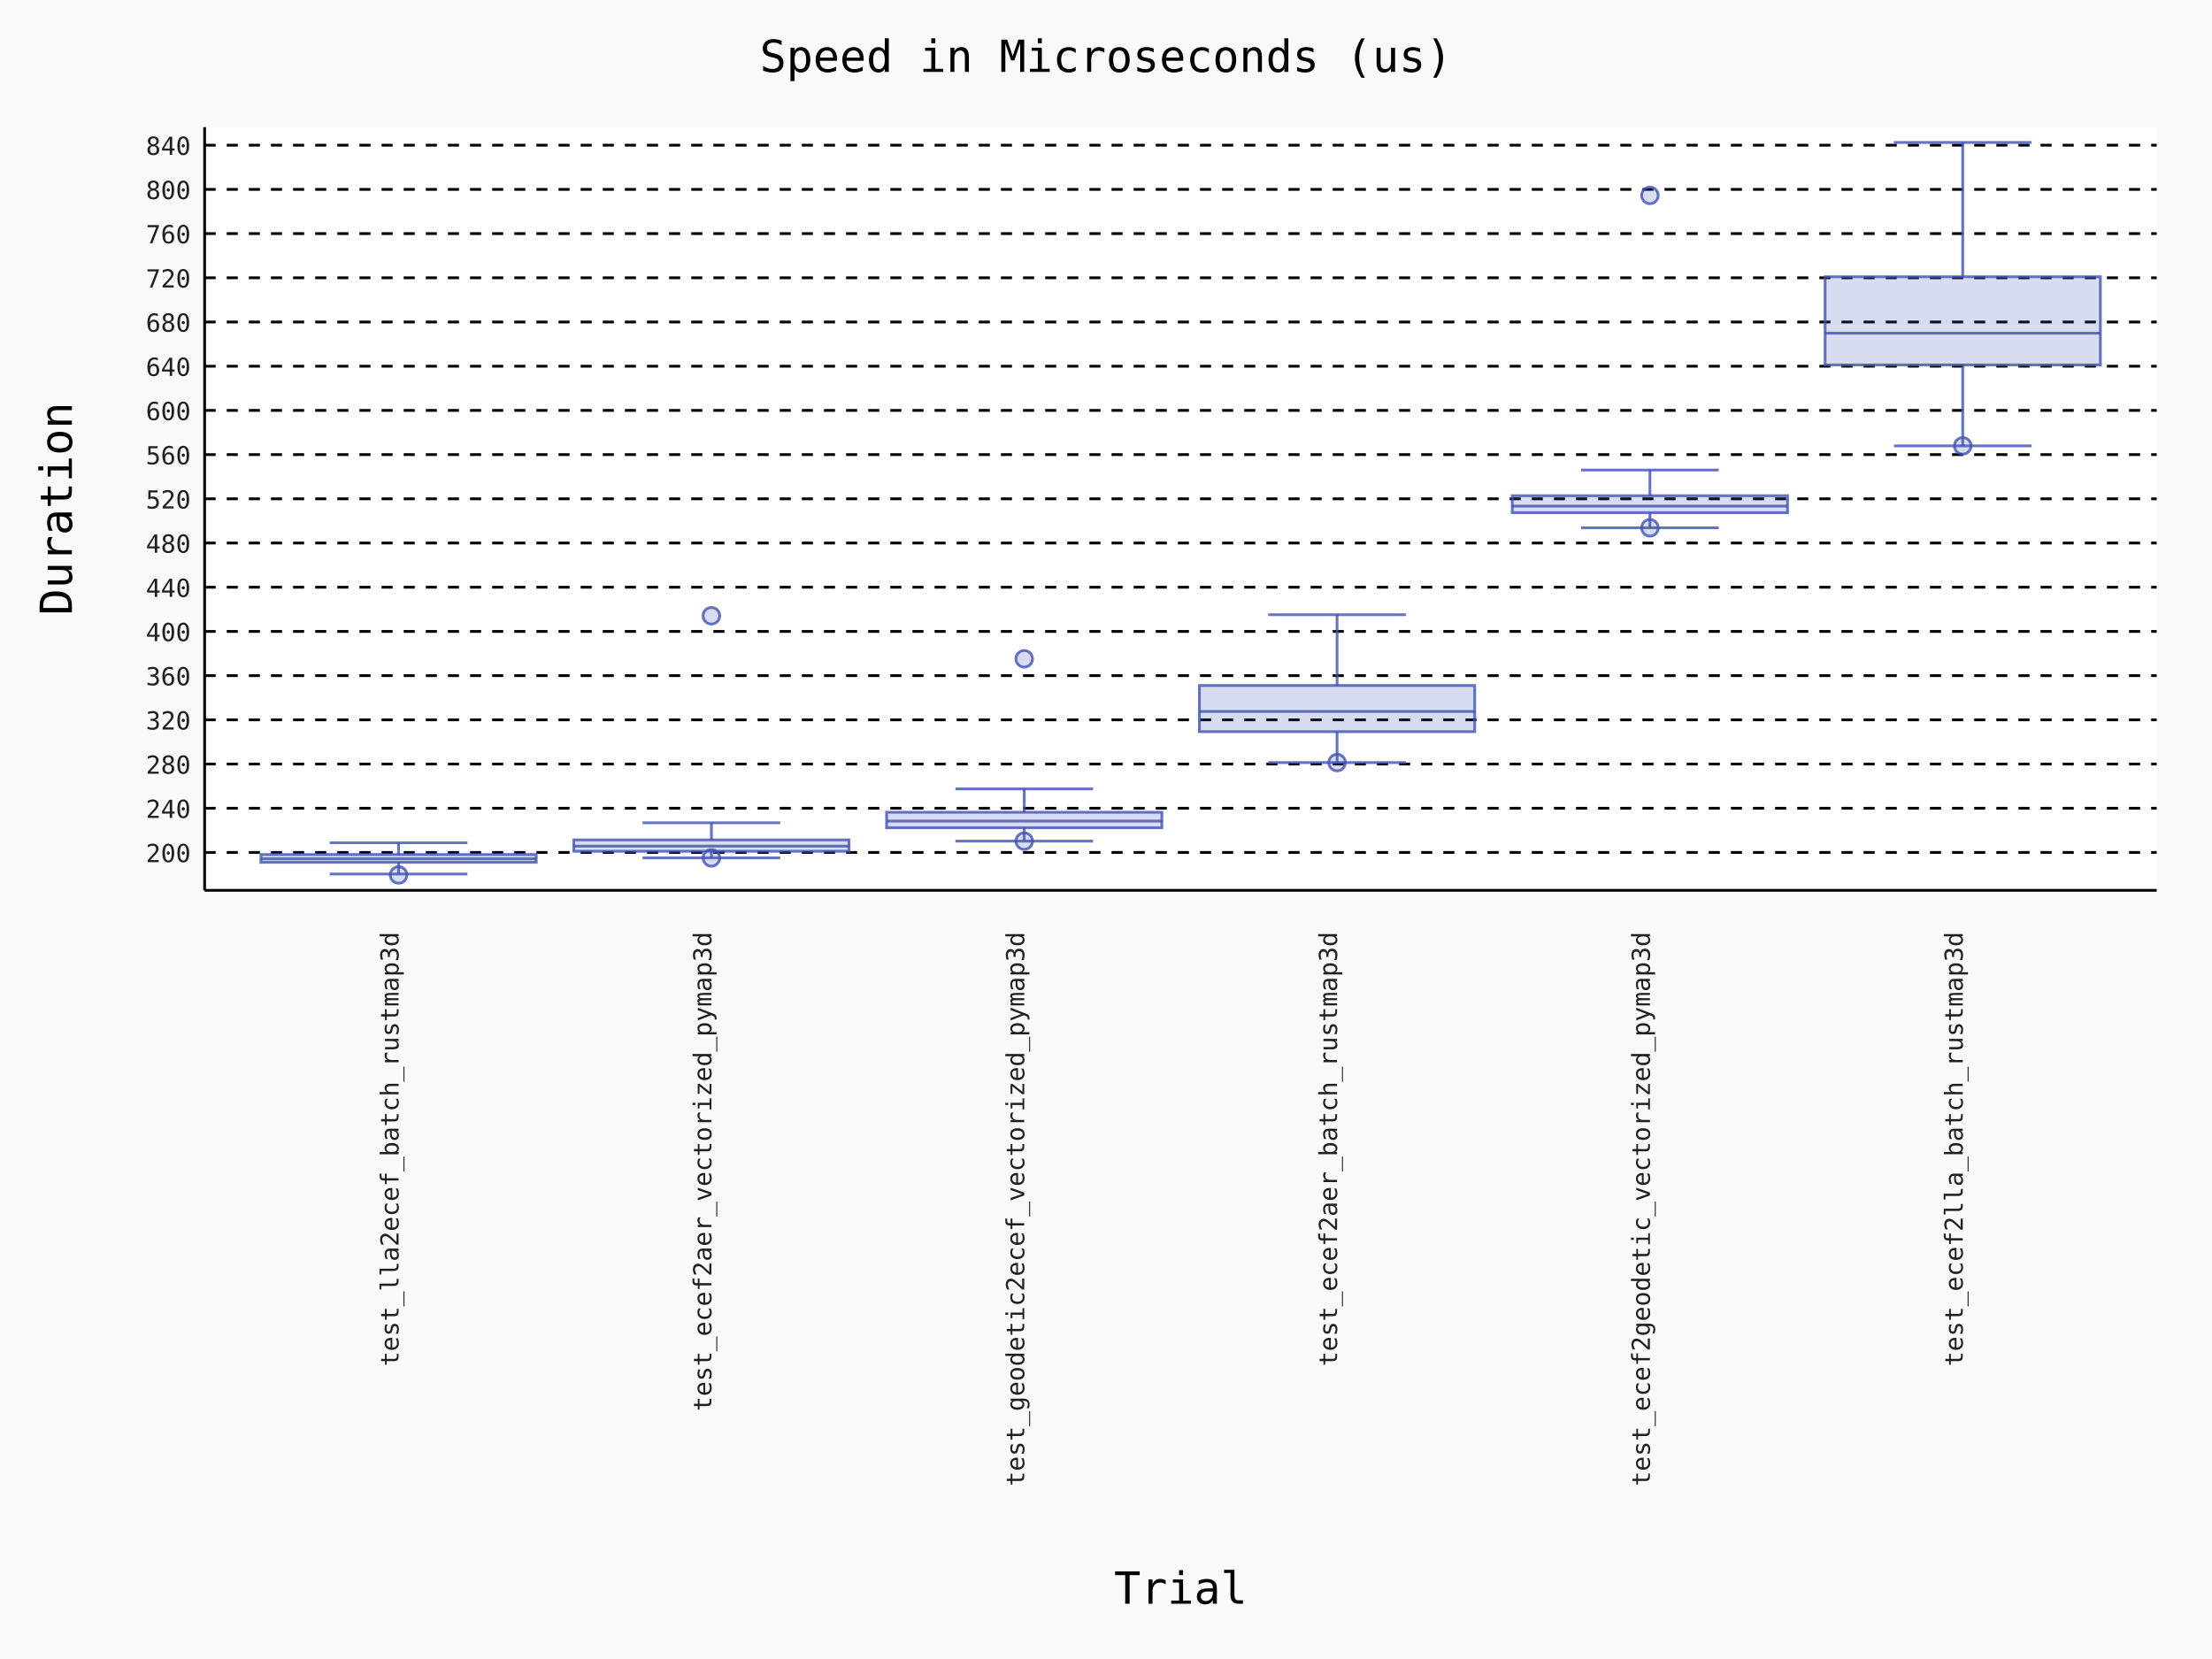
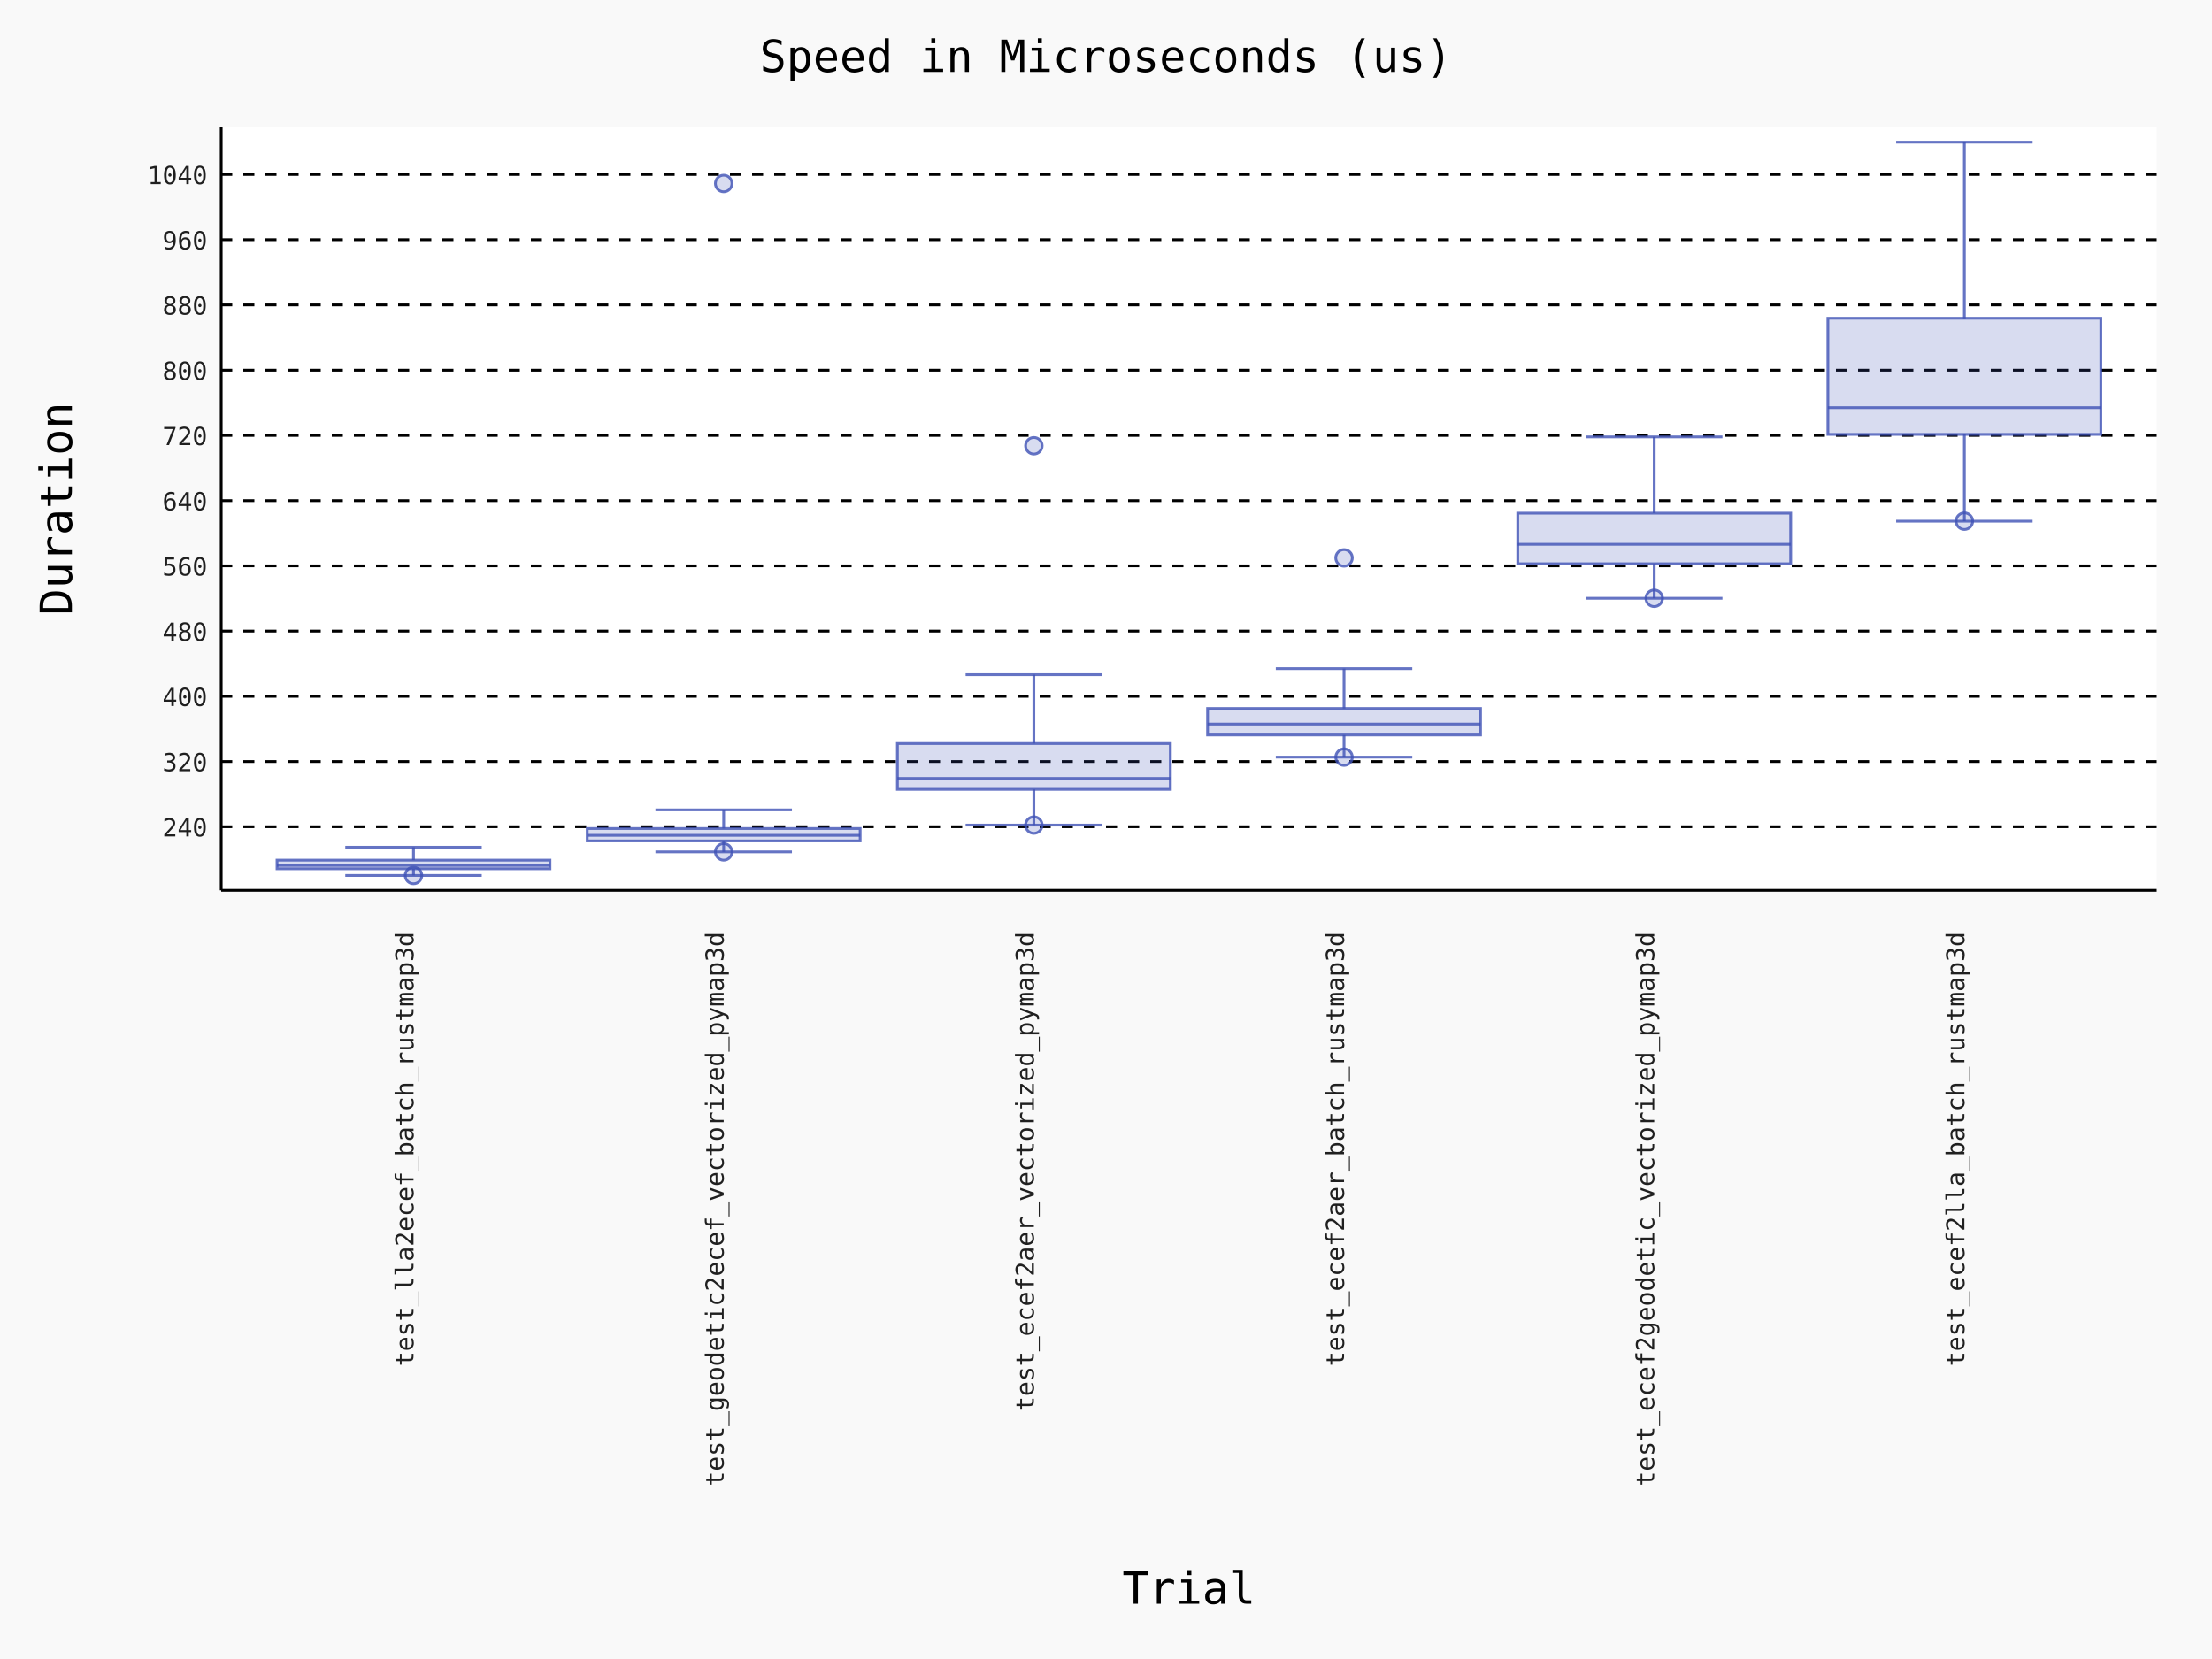
- <svg xmlns="http://www.w3.org/2000/svg" id="chart-a76c89ef-48ae-497a-9811-a9e734643e31" class="pygal-chart" viewBox="0 0 800 600">
+ <svg xmlns="http://www.w3.org/2000/svg" id="chart-32020393-a705-4d12-86ff-ff225454cbb6" class="pygal-chart" viewBox="0 0 800 600">
  <defs>
-     <style type="text/css">#chart-a76c89ef-48ae-497a-9811-a9e734643e31{-webkit-user-select:none;-webkit-font-smoothing:antialiased;font-family:Consolas,"Deja Vu Sans Mono","Bitstream Vera Sans Mono","Courier New",monospace}#chart-a76c89ef-48ae-497a-9811-a9e734643e31 .title{font-family:Consolas,"Deja Vu Sans Mono","Bitstream Vera Sans Mono","Courier New",monospace;font-size:16px}#chart-a76c89ef-48ae-497a-9811-a9e734643e31 .legends .legend text{font-family:Consolas,"Deja Vu Sans Mono","Bitstream Vera Sans Mono","Courier New",monospace;font-size:14px}#chart-a76c89ef-48ae-497a-9811-a9e734643e31 .axis text{font-family:Consolas,"Deja Vu Sans Mono","Bitstream Vera Sans Mono","Courier New",monospace;font-size:10px}#chart-a76c89ef-48ae-497a-9811-a9e734643e31 .axis text.major{font-family:Consolas,"Deja Vu Sans Mono","Bitstream Vera Sans Mono","Courier New",monospace;font-size:10px}#chart-a76c89ef-48ae-497a-9811-a9e734643e31 .text-overlay text.value{font-family:Consolas,"Deja Vu Sans Mono","Bitstream Vera Sans Mono","Courier New",monospace;font-size:16px}#chart-a76c89ef-48ae-497a-9811-a9e734643e31 .text-overlay text.label{font-family:Consolas,"Deja Vu Sans Mono","Bitstream Vera Sans Mono","Courier New",monospace;font-size:10px}#chart-a76c89ef-48ae-497a-9811-a9e734643e31 .tooltip{font-family:Consolas,"Deja Vu Sans Mono","Bitstream Vera Sans Mono","Courier New",monospace;font-size:14px}#chart-a76c89ef-48ae-497a-9811-a9e734643e31 text.no_data{font-family:Consolas,"Deja Vu Sans Mono","Bitstream Vera Sans Mono","Courier New",monospace;font-size:64px}
- #chart-a76c89ef-48ae-497a-9811-a9e734643e31{background-color:rgba(249,249,249,1)}#chart-a76c89ef-48ae-497a-9811-a9e734643e31 path,#chart-a76c89ef-48ae-497a-9811-a9e734643e31 line,#chart-a76c89ef-48ae-497a-9811-a9e734643e31 rect,#chart-a76c89ef-48ae-497a-9811-a9e734643e31 circle{-webkit-transition:150ms;-moz-transition:150ms;transition:150ms}#chart-a76c89ef-48ae-497a-9811-a9e734643e31 .graph &gt; .background{fill:rgba(249,249,249,1)}#chart-a76c89ef-48ae-497a-9811-a9e734643e31 .plot &gt; .background{fill:rgba(255,255,255,1)}#chart-a76c89ef-48ae-497a-9811-a9e734643e31 .graph{fill:rgba(0,0,0,.87)}#chart-a76c89ef-48ae-497a-9811-a9e734643e31 text.no_data{fill:rgba(0,0,0,1)}#chart-a76c89ef-48ae-497a-9811-a9e734643e31 .title{fill:rgba(0,0,0,1)}#chart-a76c89ef-48ae-497a-9811-a9e734643e31 .legends .legend text{fill:rgba(0,0,0,.87)}#chart-a76c89ef-48ae-497a-9811-a9e734643e31 .legends .legend:hover text{fill:rgba(0,0,0,1)}#chart-a76c89ef-48ae-497a-9811-a9e734643e31 .axis .line{stroke:rgba(0,0,0,1)}#chart-a76c89ef-48ae-497a-9811-a9e734643e31 .axis .guide.line{stroke:rgba(0,0,0,.54)}#chart-a76c89ef-48ae-497a-9811-a9e734643e31 .axis .major.line{stroke:rgba(0,0,0,.87)}#chart-a76c89ef-48ae-497a-9811-a9e734643e31 .axis text.major{fill:rgba(0,0,0,1)}#chart-a76c89ef-48ae-497a-9811-a9e734643e31 .axis.y .guides:hover .guide.line,#chart-a76c89ef-48ae-497a-9811-a9e734643e31 .line-graph .axis.x .guides:hover .guide.line,#chart-a76c89ef-48ae-497a-9811-a9e734643e31 .stackedline-graph .axis.x .guides:hover .guide.line,#chart-a76c89ef-48ae-497a-9811-a9e734643e31 .xy-graph .axis.x .guides:hover .guide.line{stroke:rgba(0,0,0,1)}#chart-a76c89ef-48ae-497a-9811-a9e734643e31 .axis .guides:hover text{fill:rgba(0,0,0,1)}#chart-a76c89ef-48ae-497a-9811-a9e734643e31 .reactive{fill-opacity:.7;stroke-opacity:.8;stroke-width:1}#chart-a76c89ef-48ae-497a-9811-a9e734643e31 .ci{stroke:rgba(0,0,0,.87)}#chart-a76c89ef-48ae-497a-9811-a9e734643e31 .reactive.active,#chart-a76c89ef-48ae-497a-9811-a9e734643e31 .active .reactive{fill-opacity:.8;stroke-opacity:.9;stroke-width:4}#chart-a76c89ef-48ae-497a-9811-a9e734643e31 .ci .reactive.active{stroke-width:1.5}#chart-a76c89ef-48ae-497a-9811-a9e734643e31 .series text{fill:rgba(0,0,0,1)}#chart-a76c89ef-48ae-497a-9811-a9e734643e31 .tooltip rect{fill:rgba(255,255,255,1);stroke:rgba(0,0,0,1);-webkit-transition:opacity 150ms;-moz-transition:opacity 150ms;transition:opacity 150ms}#chart-a76c89ef-48ae-497a-9811-a9e734643e31 .tooltip .label{fill:rgba(0,0,0,.87)}#chart-a76c89ef-48ae-497a-9811-a9e734643e31 .tooltip .label{fill:rgba(0,0,0,.87)}#chart-a76c89ef-48ae-497a-9811-a9e734643e31 .tooltip .legend{font-size:.8em;fill:rgba(0,0,0,.54)}#chart-a76c89ef-48ae-497a-9811-a9e734643e31 .tooltip .x_label{font-size:.6em;fill:rgba(0,0,0,1)}#chart-a76c89ef-48ae-497a-9811-a9e734643e31 .tooltip .xlink{font-size:.5em;text-decoration:underline}#chart-a76c89ef-48ae-497a-9811-a9e734643e31 .tooltip .value{font-size:1.5em}#chart-a76c89ef-48ae-497a-9811-a9e734643e31 .bound{font-size:.5em}#chart-a76c89ef-48ae-497a-9811-a9e734643e31 .max-value{font-size:.75em;fill:rgba(0,0,0,.54)}#chart-a76c89ef-48ae-497a-9811-a9e734643e31 .map-element{fill:rgba(255,255,255,1);stroke:rgba(0,0,0,.54) !important}#chart-a76c89ef-48ae-497a-9811-a9e734643e31 .map-element .reactive{fill-opacity:inherit;stroke-opacity:inherit}#chart-a76c89ef-48ae-497a-9811-a9e734643e31 .color-0,#chart-a76c89ef-48ae-497a-9811-a9e734643e31 .color-0 a:visited{stroke:#3F51B5;fill:#3F51B5}#chart-a76c89ef-48ae-497a-9811-a9e734643e31 .color-1,#chart-a76c89ef-48ae-497a-9811-a9e734643e31 .color-1 a:visited{stroke:#3F51B5;fill:#3F51B5}#chart-a76c89ef-48ae-497a-9811-a9e734643e31 .color-2,#chart-a76c89ef-48ae-497a-9811-a9e734643e31 .color-2 a:visited{stroke:#3F51B5;fill:#3F51B5}#chart-a76c89ef-48ae-497a-9811-a9e734643e31 .color-3,#chart-a76c89ef-48ae-497a-9811-a9e734643e31 .color-3 a:visited{stroke:#3F51B5;fill:#3F51B5}#chart-a76c89ef-48ae-497a-9811-a9e734643e31 .color-4,#chart-a76c89ef-48ae-497a-9811-a9e734643e31 .color-4 a:visited{stroke:#3F51B5;fill:#3F51B5}#chart-a76c89ef-48ae-497a-9811-a9e734643e31 .color-5,#chart-a76c89ef-48ae-497a-9811-a9e734643e31 .color-5 a:visited{stroke:#3F51B5;fill:#3F51B5}#chart-a76c89ef-48ae-497a-9811-a9e734643e31 .text-overlay .color-0 text{fill:black}#chart-a76c89ef-48ae-497a-9811-a9e734643e31 .text-overlay .color-1 text{fill:black}#chart-a76c89ef-48ae-497a-9811-a9e734643e31 .text-overlay .color-2 text{fill:black}#chart-a76c89ef-48ae-497a-9811-a9e734643e31 .text-overlay .color-3 text{fill:black}#chart-a76c89ef-48ae-497a-9811-a9e734643e31 .text-overlay .color-4 text{fill:black}#chart-a76c89ef-48ae-497a-9811-a9e734643e31 .text-overlay .color-5 text{fill:black}
- #chart-a76c89ef-48ae-497a-9811-a9e734643e31 text.no_data{text-anchor:middle}#chart-a76c89ef-48ae-497a-9811-a9e734643e31 .guide.line{fill:none}#chart-a76c89ef-48ae-497a-9811-a9e734643e31 .centered{text-anchor:middle}#chart-a76c89ef-48ae-497a-9811-a9e734643e31 .title{text-anchor:middle}#chart-a76c89ef-48ae-497a-9811-a9e734643e31 .legends .legend text{fill-opacity:1}#chart-a76c89ef-48ae-497a-9811-a9e734643e31 .axis.x text{text-anchor:middle}#chart-a76c89ef-48ae-497a-9811-a9e734643e31 .axis.x:not(.web) text[transform]{text-anchor:start}#chart-a76c89ef-48ae-497a-9811-a9e734643e31 .axis.x:not(.web) text[transform].backwards{text-anchor:end}#chart-a76c89ef-48ae-497a-9811-a9e734643e31 .axis.y text{text-anchor:end}#chart-a76c89ef-48ae-497a-9811-a9e734643e31 .axis.y text[transform].backwards{text-anchor:start}#chart-a76c89ef-48ae-497a-9811-a9e734643e31 .axis.y2 text{text-anchor:start}#chart-a76c89ef-48ae-497a-9811-a9e734643e31 .axis.y2 text[transform].backwards{text-anchor:end}#chart-a76c89ef-48ae-497a-9811-a9e734643e31 .axis .guide.line{stroke-dasharray:4,4;stroke:black}#chart-a76c89ef-48ae-497a-9811-a9e734643e31 .axis .major.guide.line{stroke-dasharray:6,6;stroke:black}#chart-a76c89ef-48ae-497a-9811-a9e734643e31 .horizontal .axis.y .guide.line,#chart-a76c89ef-48ae-497a-9811-a9e734643e31 .horizontal .axis.y2 .guide.line,#chart-a76c89ef-48ae-497a-9811-a9e734643e31 .vertical .axis.x .guide.line{opacity:0}#chart-a76c89ef-48ae-497a-9811-a9e734643e31 .horizontal .axis.always_show .guide.line,#chart-a76c89ef-48ae-497a-9811-a9e734643e31 .vertical .axis.always_show .guide.line{opacity:1 !important}#chart-a76c89ef-48ae-497a-9811-a9e734643e31 .axis.y .guides:hover .guide.line,#chart-a76c89ef-48ae-497a-9811-a9e734643e31 .axis.y2 .guides:hover .guide.line,#chart-a76c89ef-48ae-497a-9811-a9e734643e31 .axis.x .guides:hover .guide.line{opacity:1}#chart-a76c89ef-48ae-497a-9811-a9e734643e31 .axis .guides:hover text{opacity:1}#chart-a76c89ef-48ae-497a-9811-a9e734643e31 .nofill{fill:none}#chart-a76c89ef-48ae-497a-9811-a9e734643e31 .subtle-fill{fill-opacity:.2}#chart-a76c89ef-48ae-497a-9811-a9e734643e31 .dot{stroke-width:1px;fill-opacity:1;stroke-opacity:1}#chart-a76c89ef-48ae-497a-9811-a9e734643e31 .dot.active{stroke-width:5px}#chart-a76c89ef-48ae-497a-9811-a9e734643e31 .dot.negative{fill:transparent}#chart-a76c89ef-48ae-497a-9811-a9e734643e31 text,#chart-a76c89ef-48ae-497a-9811-a9e734643e31 tspan{stroke:none !important}#chart-a76c89ef-48ae-497a-9811-a9e734643e31 .series text.active{opacity:1}#chart-a76c89ef-48ae-497a-9811-a9e734643e31 .tooltip rect{fill-opacity:.95;stroke-width:.5}#chart-a76c89ef-48ae-497a-9811-a9e734643e31 .tooltip text{fill-opacity:1}#chart-a76c89ef-48ae-497a-9811-a9e734643e31 .showable{visibility:hidden}#chart-a76c89ef-48ae-497a-9811-a9e734643e31 .showable.shown{visibility:visible}#chart-a76c89ef-48ae-497a-9811-a9e734643e31 .gauge-background{fill:rgba(229,229,229,1);stroke:none}#chart-a76c89ef-48ae-497a-9811-a9e734643e31 .bg-lines{stroke:rgba(249,249,249,1);stroke-width:2px}
+     <style type="text/css">#chart-32020393-a705-4d12-86ff-ff225454cbb6{-webkit-user-select:none;-webkit-font-smoothing:antialiased;font-family:Consolas,"Deja Vu Sans Mono","Bitstream Vera Sans Mono","Courier New",monospace}#chart-32020393-a705-4d12-86ff-ff225454cbb6 .title{font-family:Consolas,"Deja Vu Sans Mono","Bitstream Vera Sans Mono","Courier New",monospace;font-size:16px}#chart-32020393-a705-4d12-86ff-ff225454cbb6 .legends .legend text{font-family:Consolas,"Deja Vu Sans Mono","Bitstream Vera Sans Mono","Courier New",monospace;font-size:14px}#chart-32020393-a705-4d12-86ff-ff225454cbb6 .axis text{font-family:Consolas,"Deja Vu Sans Mono","Bitstream Vera Sans Mono","Courier New",monospace;font-size:10px}#chart-32020393-a705-4d12-86ff-ff225454cbb6 .axis text.major{font-family:Consolas,"Deja Vu Sans Mono","Bitstream Vera Sans Mono","Courier New",monospace;font-size:10px}#chart-32020393-a705-4d12-86ff-ff225454cbb6 .text-overlay text.value{font-family:Consolas,"Deja Vu Sans Mono","Bitstream Vera Sans Mono","Courier New",monospace;font-size:16px}#chart-32020393-a705-4d12-86ff-ff225454cbb6 .text-overlay text.label{font-family:Consolas,"Deja Vu Sans Mono","Bitstream Vera Sans Mono","Courier New",monospace;font-size:10px}#chart-32020393-a705-4d12-86ff-ff225454cbb6 .tooltip{font-family:Consolas,"Deja Vu Sans Mono","Bitstream Vera Sans Mono","Courier New",monospace;font-size:14px}#chart-32020393-a705-4d12-86ff-ff225454cbb6 text.no_data{font-family:Consolas,"Deja Vu Sans Mono","Bitstream Vera Sans Mono","Courier New",monospace;font-size:64px}
+ #chart-32020393-a705-4d12-86ff-ff225454cbb6{background-color:rgba(249,249,249,1)}#chart-32020393-a705-4d12-86ff-ff225454cbb6 path,#chart-32020393-a705-4d12-86ff-ff225454cbb6 line,#chart-32020393-a705-4d12-86ff-ff225454cbb6 rect,#chart-32020393-a705-4d12-86ff-ff225454cbb6 circle{-webkit-transition:150ms;-moz-transition:150ms;transition:150ms}#chart-32020393-a705-4d12-86ff-ff225454cbb6 .graph &gt; .background{fill:rgba(249,249,249,1)}#chart-32020393-a705-4d12-86ff-ff225454cbb6 .plot &gt; .background{fill:rgba(255,255,255,1)}#chart-32020393-a705-4d12-86ff-ff225454cbb6 .graph{fill:rgba(0,0,0,.87)}#chart-32020393-a705-4d12-86ff-ff225454cbb6 text.no_data{fill:rgba(0,0,0,1)}#chart-32020393-a705-4d12-86ff-ff225454cbb6 .title{fill:rgba(0,0,0,1)}#chart-32020393-a705-4d12-86ff-ff225454cbb6 .legends .legend text{fill:rgba(0,0,0,.87)}#chart-32020393-a705-4d12-86ff-ff225454cbb6 .legends .legend:hover text{fill:rgba(0,0,0,1)}#chart-32020393-a705-4d12-86ff-ff225454cbb6 .axis .line{stroke:rgba(0,0,0,1)}#chart-32020393-a705-4d12-86ff-ff225454cbb6 .axis .guide.line{stroke:rgba(0,0,0,.54)}#chart-32020393-a705-4d12-86ff-ff225454cbb6 .axis .major.line{stroke:rgba(0,0,0,.87)}#chart-32020393-a705-4d12-86ff-ff225454cbb6 .axis text.major{fill:rgba(0,0,0,1)}#chart-32020393-a705-4d12-86ff-ff225454cbb6 .axis.y .guides:hover .guide.line,#chart-32020393-a705-4d12-86ff-ff225454cbb6 .line-graph .axis.x .guides:hover .guide.line,#chart-32020393-a705-4d12-86ff-ff225454cbb6 .stackedline-graph .axis.x .guides:hover .guide.line,#chart-32020393-a705-4d12-86ff-ff225454cbb6 .xy-graph .axis.x .guides:hover .guide.line{stroke:rgba(0,0,0,1)}#chart-32020393-a705-4d12-86ff-ff225454cbb6 .axis .guides:hover text{fill:rgba(0,0,0,1)}#chart-32020393-a705-4d12-86ff-ff225454cbb6 .reactive{fill-opacity:.7;stroke-opacity:.8;stroke-width:1}#chart-32020393-a705-4d12-86ff-ff225454cbb6 .ci{stroke:rgba(0,0,0,.87)}#chart-32020393-a705-4d12-86ff-ff225454cbb6 .reactive.active,#chart-32020393-a705-4d12-86ff-ff225454cbb6 .active .reactive{fill-opacity:.8;stroke-opacity:.9;stroke-width:4}#chart-32020393-a705-4d12-86ff-ff225454cbb6 .ci .reactive.active{stroke-width:1.5}#chart-32020393-a705-4d12-86ff-ff225454cbb6 .series text{fill:rgba(0,0,0,1)}#chart-32020393-a705-4d12-86ff-ff225454cbb6 .tooltip rect{fill:rgba(255,255,255,1);stroke:rgba(0,0,0,1);-webkit-transition:opacity 150ms;-moz-transition:opacity 150ms;transition:opacity 150ms}#chart-32020393-a705-4d12-86ff-ff225454cbb6 .tooltip .label{fill:rgba(0,0,0,.87)}#chart-32020393-a705-4d12-86ff-ff225454cbb6 .tooltip .label{fill:rgba(0,0,0,.87)}#chart-32020393-a705-4d12-86ff-ff225454cbb6 .tooltip .legend{font-size:.8em;fill:rgba(0,0,0,.54)}#chart-32020393-a705-4d12-86ff-ff225454cbb6 .tooltip .x_label{font-size:.6em;fill:rgba(0,0,0,1)}#chart-32020393-a705-4d12-86ff-ff225454cbb6 .tooltip .xlink{font-size:.5em;text-decoration:underline}#chart-32020393-a705-4d12-86ff-ff225454cbb6 .tooltip .value{font-size:1.5em}#chart-32020393-a705-4d12-86ff-ff225454cbb6 .bound{font-size:.5em}#chart-32020393-a705-4d12-86ff-ff225454cbb6 .max-value{font-size:.75em;fill:rgba(0,0,0,.54)}#chart-32020393-a705-4d12-86ff-ff225454cbb6 .map-element{fill:rgba(255,255,255,1);stroke:rgba(0,0,0,.54) !important}#chart-32020393-a705-4d12-86ff-ff225454cbb6 .map-element .reactive{fill-opacity:inherit;stroke-opacity:inherit}#chart-32020393-a705-4d12-86ff-ff225454cbb6 .color-0,#chart-32020393-a705-4d12-86ff-ff225454cbb6 .color-0 a:visited{stroke:#3F51B5;fill:#3F51B5}#chart-32020393-a705-4d12-86ff-ff225454cbb6 .color-1,#chart-32020393-a705-4d12-86ff-ff225454cbb6 .color-1 a:visited{stroke:#3F51B5;fill:#3F51B5}#chart-32020393-a705-4d12-86ff-ff225454cbb6 .color-2,#chart-32020393-a705-4d12-86ff-ff225454cbb6 .color-2 a:visited{stroke:#3F51B5;fill:#3F51B5}#chart-32020393-a705-4d12-86ff-ff225454cbb6 .color-3,#chart-32020393-a705-4d12-86ff-ff225454cbb6 .color-3 a:visited{stroke:#3F51B5;fill:#3F51B5}#chart-32020393-a705-4d12-86ff-ff225454cbb6 .color-4,#chart-32020393-a705-4d12-86ff-ff225454cbb6 .color-4 a:visited{stroke:#3F51B5;fill:#3F51B5}#chart-32020393-a705-4d12-86ff-ff225454cbb6 .color-5,#chart-32020393-a705-4d12-86ff-ff225454cbb6 .color-5 a:visited{stroke:#3F51B5;fill:#3F51B5}#chart-32020393-a705-4d12-86ff-ff225454cbb6 .text-overlay .color-0 text{fill:black}#chart-32020393-a705-4d12-86ff-ff225454cbb6 .text-overlay .color-1 text{fill:black}#chart-32020393-a705-4d12-86ff-ff225454cbb6 .text-overlay .color-2 text{fill:black}#chart-32020393-a705-4d12-86ff-ff225454cbb6 .text-overlay .color-3 text{fill:black}#chart-32020393-a705-4d12-86ff-ff225454cbb6 .text-overlay .color-4 text{fill:black}#chart-32020393-a705-4d12-86ff-ff225454cbb6 .text-overlay .color-5 text{fill:black}
+ #chart-32020393-a705-4d12-86ff-ff225454cbb6 text.no_data{text-anchor:middle}#chart-32020393-a705-4d12-86ff-ff225454cbb6 .guide.line{fill:none}#chart-32020393-a705-4d12-86ff-ff225454cbb6 .centered{text-anchor:middle}#chart-32020393-a705-4d12-86ff-ff225454cbb6 .title{text-anchor:middle}#chart-32020393-a705-4d12-86ff-ff225454cbb6 .legends .legend text{fill-opacity:1}#chart-32020393-a705-4d12-86ff-ff225454cbb6 .axis.x text{text-anchor:middle}#chart-32020393-a705-4d12-86ff-ff225454cbb6 .axis.x:not(.web) text[transform]{text-anchor:start}#chart-32020393-a705-4d12-86ff-ff225454cbb6 .axis.x:not(.web) text[transform].backwards{text-anchor:end}#chart-32020393-a705-4d12-86ff-ff225454cbb6 .axis.y text{text-anchor:end}#chart-32020393-a705-4d12-86ff-ff225454cbb6 .axis.y text[transform].backwards{text-anchor:start}#chart-32020393-a705-4d12-86ff-ff225454cbb6 .axis.y2 text{text-anchor:start}#chart-32020393-a705-4d12-86ff-ff225454cbb6 .axis.y2 text[transform].backwards{text-anchor:end}#chart-32020393-a705-4d12-86ff-ff225454cbb6 .axis .guide.line{stroke-dasharray:4,4;stroke:black}#chart-32020393-a705-4d12-86ff-ff225454cbb6 .axis .major.guide.line{stroke-dasharray:6,6;stroke:black}#chart-32020393-a705-4d12-86ff-ff225454cbb6 .horizontal .axis.y .guide.line,#chart-32020393-a705-4d12-86ff-ff225454cbb6 .horizontal .axis.y2 .guide.line,#chart-32020393-a705-4d12-86ff-ff225454cbb6 .vertical .axis.x .guide.line{opacity:0}#chart-32020393-a705-4d12-86ff-ff225454cbb6 .horizontal .axis.always_show .guide.line,#chart-32020393-a705-4d12-86ff-ff225454cbb6 .vertical .axis.always_show .guide.line{opacity:1 !important}#chart-32020393-a705-4d12-86ff-ff225454cbb6 .axis.y .guides:hover .guide.line,#chart-32020393-a705-4d12-86ff-ff225454cbb6 .axis.y2 .guides:hover .guide.line,#chart-32020393-a705-4d12-86ff-ff225454cbb6 .axis.x .guides:hover .guide.line{opacity:1}#chart-32020393-a705-4d12-86ff-ff225454cbb6 .axis .guides:hover text{opacity:1}#chart-32020393-a705-4d12-86ff-ff225454cbb6 .nofill{fill:none}#chart-32020393-a705-4d12-86ff-ff225454cbb6 .subtle-fill{fill-opacity:.2}#chart-32020393-a705-4d12-86ff-ff225454cbb6 .dot{stroke-width:1px;fill-opacity:1;stroke-opacity:1}#chart-32020393-a705-4d12-86ff-ff225454cbb6 .dot.active{stroke-width:5px}#chart-32020393-a705-4d12-86ff-ff225454cbb6 .dot.negative{fill:transparent}#chart-32020393-a705-4d12-86ff-ff225454cbb6 text,#chart-32020393-a705-4d12-86ff-ff225454cbb6 tspan{stroke:none !important}#chart-32020393-a705-4d12-86ff-ff225454cbb6 .series text.active{opacity:1}#chart-32020393-a705-4d12-86ff-ff225454cbb6 .tooltip rect{fill-opacity:.95;stroke-width:.5}#chart-32020393-a705-4d12-86ff-ff225454cbb6 .tooltip text{fill-opacity:1}#chart-32020393-a705-4d12-86ff-ff225454cbb6 .showable{visibility:hidden}#chart-32020393-a705-4d12-86ff-ff225454cbb6 .showable.shown{visibility:visible}#chart-32020393-a705-4d12-86ff-ff225454cbb6 .gauge-background{fill:rgba(229,229,229,1);stroke:none}#chart-32020393-a705-4d12-86ff-ff225454cbb6 .bg-lines{stroke:rgba(249,249,249,1);stroke-width:2px}
.tooltip .value{font-size:1em !important}.axis text{font-size:9px !important}</style>
  </defs>
  <g class="graph custombox-graph vertical">
    <rect x="0" y="0" width="800" height="600" class="background" />
-     <g transform="translate(74, 46)" class="plot">
-       <rect x="0" y="0" width="706.0" height="276.0" class="background" />
+     <g transform="translate(80, 46)" class="plot">
+       <rect x="0" y="0" width="700.0" height="276.0" class="background" />
      <g class="axis y always_show">
-         <path d="M0 276 h706" class="line" />
+         <path d="M0 276 h700" class="line" />
        <g class="guides">
-           <path d="M0 262.299 h706" class="guide line" />
-           <text x="-5" y="265.799" class="">200</text>
+           <path d="M0 253 h700" class="guide line" />
+           <text x="-5" y="256.5" class="">240</text>
        </g>
        <g class="guides">
-           <path d="M0 246.312 h706" class="guide line" />
-           <text x="-5" y="249.812" class="">240</text>
+           <path d="M0 229.41 h700" class="guide line" />
+           <text x="-5" y="232.91" class="">320</text>
        </g>
        <g class="guides">
-           <path d="M0 230.325 h706" class="guide line" />
-           <text x="-5" y="233.825" class="">280</text>
+           <path d="M0 205.821 h700" class="guide line" />
+           <text x="-5" y="209.321" class="">400</text>
        </g>
        <g class="guides">
-           <path d="M0 214.338 h706" class="guide line" />
-           <text x="-5" y="217.838" class="">320</text>
+           <path d="M0 182.231 h700" class="guide line" />
+           <text x="-5" y="185.731" class="">480</text>
        </g>
        <g class="guides">
-           <path d="M0 198.351 h706" class="guide line" />
-           <text x="-5" y="201.851" class="">360</text>
+           <path d="M0 158.641 h700" class="guide line" />
+           <text x="-5" y="162.141" class="">560</text>
        </g>
        <g class="guides">
-           <path d="M0 182.364 h706" class="guide line" />
-           <text x="-5" y="185.864" class="">400</text>
+           <path d="M0 135.051 h700" class="guide line" />
+           <text x="-5" y="138.551" class="">640</text>
        </g>
        <g class="guides">
-           <path d="M0 166.377 h706" class="guide line" />
-           <text x="-5" y="169.877" class="">440</text>
+           <path d="M0 111.462 h700" class="guide line" />
+           <text x="-5" y="114.962" class="">720</text>
        </g>
        <g class="guides">
-           <path d="M0 150.39 h706" class="guide line" />
-           <text x="-5" y="153.89" class="">480</text>
+           <path d="M0 87.872 h700" class="guide line" />
+           <text x="-5" y="91.372" class="">800</text>
        </g>
        <g class="guides">
-           <path d="M0 134.403 h706" class="guide line" />
-           <text x="-5" y="137.903" class="">520</text>
+           <path d="M0 64.282 h700" class="guide line" />
+           <text x="-5" y="67.782" class="">880</text>
        </g>
        <g class="guides">
-           <path d="M0 118.416 h706" class="guide line" />
-           <text x="-5" y="121.916" class="">560</text>
+           <path d="M0 40.692 h700" class="guide line" />
+           <text x="-5" y="44.192" class="">960</text>
        </g>
        <g class="guides">
-           <path d="M0 102.429 h706" class="guide line" />
-           <text x="-5" y="105.929" class="">600</text>
-         </g>
-         <g class="guides">
-           <path d="M0 86.442 h706" class="guide line" />
-           <text x="-5" y="89.942" class="">640</text>
-         </g>
-         <g class="guides">
-           <path d="M0 70.455 h706" class="guide line" />
-           <text x="-5" y="73.955" class="">680</text>
-         </g>
-         <g class="guides">
-           <path d="M0 54.468 h706" class="guide line" />
-           <text x="-5" y="57.968" class="">720</text>
-         </g>
-         <g class="guides">
-           <path d="M0 38.481 h706" class="guide line" />
-           <text x="-5" y="41.981" class="">760</text>
-         </g>
-         <g class="guides">
-           <path d="M0 22.494 h706" class="guide line" />
-           <text x="-5" y="25.994" class="">800</text>
-         </g>
-         <g class="guides">
-           <path d="M0 6.507 h706" class="guide line" />
-           <text x="-5" y="10.007" class="">840</text>
+           <path d="M0 17.103 h700" class="guide line" />
+           <text x="-5" y="20.603" class="">1040</text>
        </g>
      </g>
      <g class="axis x">
        <path d="M0 0 v276" class="line" />
        <g class="guides">
-           <path d="M70.147 0 v276" class="guide line" />
-           <text x="70.147" y="291.0" class="backwards" transform="rotate(270 70.14744 291)">test_lla2ecef_batch_rustmap3d</text>
+           <path d="M69.551 0 v276" class="guide line" />
+           <text x="69.551" y="291.0" class="backwards" transform="rotate(270 69.55128 291)">test_lla2ecef_batch_rustmap3d</text>
        </g>
        <g class="guides">
-           <path d="M183.288 0 v276" class="guide line" />
-           <text x="183.288" y="291.0" class="backwards" transform="rotate(270 183.2885 291)">test_ecef2aer_vectorized_pymap3d</text>
+           <path d="M181.731 0 v276" class="guide line" />
+           <text x="181.731" y="291.0" class="backwards" transform="rotate(270 181.7308 291)">test_geodetic2ecef_vectorized_pymap3d</text>
        </g>
        <g class="guides">
-           <path d="M296.429 0 v276" class="guide line" />
-           <text x="296.429" y="291.0" class="backwards" transform="rotate(270 296.4295 291)">test_geodetic2ecef_vectorized_pymap3d</text>
+           <path d="M293.91 0 v276" class="guide line" />
+           <text x="293.91" y="291.0" class="backwards" transform="rotate(270 293.9103 291)">test_ecef2aer_vectorized_pymap3d</text>
        </g>
        <g class="guides">
-           <path d="M409.571 0 v276" class="guide line" />
-           <text x="409.571" y="291.0" class="backwards" transform="rotate(270 409.5705 291)">test_ecef2aer_batch_rustmap3d</text>
+           <path d="M406.09 0 v276" class="guide line" />
+           <text x="406.09" y="291.0" class="backwards" transform="rotate(270 406.0897 291)">test_ecef2aer_batch_rustmap3d</text>
        </g>
        <g class="guides">
-           <path d="M522.712 0 v276" class="guide line" />
-           <text x="522.712" y="291.0" class="backwards" transform="rotate(270 522.7115 291)">test_ecef2geodetic_vectorized_pymap3d</text>
+           <path d="M518.269 0 v276" class="guide line" />
+           <text x="518.269" y="291.0" class="backwards" transform="rotate(270 518.2692 291)">test_ecef2geodetic_vectorized_pymap3d</text>
        </g>
        <g class="guides">
-           <path d="M635.853 0 v276" class="guide line" />
-           <text x="635.853" y="291.0" class="backwards" transform="rotate(270 635.8526 291)">test_ecef2lla_batch_rustmap3d</text>
+           <path d="M630.449 0 v276" class="guide line" />
+           <text x="630.449" y="291.0" class="backwards" transform="rotate(270 630.4487 291)">test_ecef2lla_batch_rustmap3d</text>
        </g>
      </g>
      <g class="series serie-0 color-0">
        <g class="boxes">
          <g class="box">
-             <path stroke-width="3" d="M45.256 270.11 L95.038 270.11" class="reactive tooltip-trigger" />
-             <path stroke-width="3" d="M20.365 264.589 L119.929 264.589" class="reactive tooltip-trigger" />
-             <path stroke-width="3" d="M45.256 258.802 L95.038 258.802" class="reactive tooltip-trigger" />
-             <path stroke-width="2" d="M70.147 270.11 L70.147 265.879" class="reactive tooltip-trigger" />
-             <path stroke-width="2" d="M70.147 258.802 L70.147 263.049" class="reactive tooltip-trigger" />
-             <rect x="20.365" y="263.049" height="2.831" width="99.564" class="subtle-fill reactive tooltip-trigger" />
-             <circle cx="70.147" cy="270.443" r="3" class="subtle-fill reactive tooltip-trigger" />
-             <circle cx="70.147" cy="-433.82" r="3" class="subtle-fill reactive tooltip-trigger" />
+             <path stroke-width="3" d="M44.872 270.619 L94.231 270.619" class="reactive tooltip-trigger" />
+             <path stroke-width="3" d="M20.192 266.982 L118.91 266.982" class="reactive tooltip-trigger" />
+             <path stroke-width="3" d="M44.872 260.409 L94.231 260.409" class="reactive tooltip-trigger" />
+             <path stroke-width="2" d="M69.551 270.619 L69.551 268.198" class="reactive tooltip-trigger" />
+             <path stroke-width="2" d="M69.551 260.409 L69.551 265.084" class="reactive tooltip-trigger" />
+             <rect x="20.192" y="265.084" height="3.114" width="98.718" class="subtle-fill reactive tooltip-trigger" />
+             <circle cx="69.551" cy="270.619" r="3" class="subtle-fill reactive tooltip-trigger" />
+             <circle cx="69.551" cy="-671.362" r="3" class="subtle-fill reactive tooltip-trigger" />
          </g>
        </g>
      </g>
      <g class="series serie-1 color-1">
        <g class="boxes">
          <g class="box">
-             <path stroke-width="3" d="M158.397 264.264 L208.179 264.264" class="reactive tooltip-trigger" />
-             <path stroke-width="3" d="M133.506 260.017 L233.071 260.017" class="reactive tooltip-trigger" />
-             <path stroke-width="3" d="M158.397 251.575 L208.179 251.575" class="reactive tooltip-trigger" />
-             <path stroke-width="2" d="M183.288 264.264 L183.288 261.866" class="reactive tooltip-trigger" />
-             <path stroke-width="2" d="M183.288 251.575 L183.288 257.753" class="reactive tooltip-trigger" />
-             <rect x="133.506" y="257.753" height="4.113" width="99.564" class="subtle-fill reactive tooltip-trigger" />
-             <circle cx="183.288" cy="264.264" r="3" class="subtle-fill reactive tooltip-trigger" />
-             <circle cx="183.288" cy="176.702" r="3" class="subtle-fill reactive tooltip-trigger" />
+             <path stroke-width="3" d="M157.051 262.092 L206.41 262.092" class="reactive tooltip-trigger" />
+             <path stroke-width="3" d="M132.372 256.109 L231.09 256.109" class="reactive tooltip-trigger" />
+             <path stroke-width="3" d="M157.051 246.906 L206.41 246.906" class="reactive tooltip-trigger" />
+             <path stroke-width="2" d="M181.731 262.092 L181.731 258.123" class="reactive tooltip-trigger" />
+             <path stroke-width="2" d="M181.731 246.906 L181.731 253.639" class="reactive tooltip-trigger" />
+             <rect x="132.372" y="253.639" height="4.484" width="98.718" class="subtle-fill reactive tooltip-trigger" />
+             <circle cx="181.731" cy="262.092" r="3" class="subtle-fill reactive tooltip-trigger" />
+             <circle cx="181.731" cy="20.371" r="3" class="subtle-fill reactive tooltip-trigger" />
          </g>
        </g>
      </g>
      <g class="series serie-2 color-2">
        <g class="boxes">
          <g class="box">
-             <path stroke-width="3" d="M271.538 258.202 L321.321 258.202" class="reactive tooltip-trigger" />
-             <path stroke-width="3" d="M246.647 250.958 L346.212 250.958" class="reactive tooltip-trigger" />
-             <path stroke-width="3" d="M271.538 239.318 L321.321 239.318" class="reactive tooltip-trigger" />
-             <path stroke-width="2" d="M296.429 258.202 L296.429 253.373" class="reactive tooltip-trigger" />
-             <path stroke-width="2" d="M296.429 239.318 L296.429 247.761" class="reactive tooltip-trigger" />
-             <rect x="246.647" y="247.761" height="5.612" width="99.564" class="subtle-fill reactive tooltip-trigger" />
-             <circle cx="296.429" cy="258.202" r="3" class="subtle-fill reactive tooltip-trigger" />
-             <circle cx="296.429" cy="192.272" r="3" class="subtle-fill reactive tooltip-trigger" />
+             <path stroke-width="3" d="M269.231 252.398 L318.59 252.398" class="reactive tooltip-trigger" />
+             <path stroke-width="3" d="M244.551 235.516 L343.269 235.516" class="reactive tooltip-trigger" />
+             <path stroke-width="3" d="M269.231 198.006 L318.59 198.006" class="reactive tooltip-trigger" />
+             <path stroke-width="2" d="M293.91 252.398 L293.91 239.479" class="reactive tooltip-trigger" />
+             <path stroke-width="2" d="M293.91 198.006 L293.91 222.898" class="reactive tooltip-trigger" />
+             <rect x="244.551" y="222.898" height="16.58" width="98.718" class="subtle-fill reactive tooltip-trigger" />
+             <circle cx="293.91" cy="252.398" r="3" class="subtle-fill reactive tooltip-trigger" />
+             <circle cx="293.91" cy="115.209" r="3" class="subtle-fill reactive tooltip-trigger" />
          </g>
        </g>
      </g>
      <g class="series serie-3 color-3">
        <g class="boxes">
          <g class="box">
-             <path stroke-width="3" d="M384.679 229.792 L434.462 229.792" class="reactive tooltip-trigger" />
-             <path stroke-width="3" d="M359.788 211.307 L459.353 211.307" class="reactive tooltip-trigger" />
-             <path stroke-width="3" d="M384.679 176.319 L434.462 176.319" class="reactive tooltip-trigger" />
-             <path stroke-width="2" d="M409.571 229.792 L409.571 218.618" class="reactive tooltip-trigger" />
-             <path stroke-width="2" d="M409.571 176.319 L409.571 201.915" class="reactive tooltip-trigger" />
-             <rect x="359.788" y="201.915" height="16.703" width="99.564" class="subtle-fill reactive tooltip-trigger" />
-             <circle cx="409.571" cy="229.792" r="3" class="subtle-fill reactive tooltip-trigger" />
-             <circle cx="409.571" cy="-545.329" r="3" class="subtle-fill reactive tooltip-trigger" />
+             <path stroke-width="3" d="M381.41 227.813 L430.769 227.813" class="reactive tooltip-trigger" />
+             <path stroke-width="3" d="M356.731 215.858 L455.449 215.858" class="reactive tooltip-trigger" />
+             <path stroke-width="3" d="M381.41 195.807 L430.769 195.807" class="reactive tooltip-trigger" />
+             <path stroke-width="2" d="M406.09 227.813 L406.09 219.815" class="reactive tooltip-trigger" />
+             <path stroke-width="2" d="M406.09 195.807 L406.09 210.228" class="reactive tooltip-trigger" />
+             <rect x="356.731" y="210.228" height="9.586" width="98.718" class="subtle-fill reactive tooltip-trigger" />
+             <circle cx="406.09" cy="227.813" r="3" class="subtle-fill reactive tooltip-trigger" />
+             <circle cx="406.09" cy="155.766" r="3" class="subtle-fill reactive tooltip-trigger" />
          </g>
        </g>
      </g>
      <g class="series serie-4 color-4">
        <g class="boxes">
          <g class="box">
-             <path stroke-width="3" d="M497.821 144.894 L547.603 144.894" class="reactive tooltip-trigger" />
-             <path stroke-width="3" d="M472.929 137.042 L572.494 137.042" class="reactive tooltip-trigger" />
-             <path stroke-width="3" d="M497.821 123.995 L547.603 123.995" class="reactive tooltip-trigger" />
-             <path stroke-width="2" d="M522.712 144.894 L522.712 139.416" class="reactive tooltip-trigger" />
-             <path stroke-width="2" d="M522.712 123.995 L522.712 133.279" class="reactive tooltip-trigger" />
-             <rect x="472.929" y="133.279" height="6.137" width="99.564" class="subtle-fill reactive tooltip-trigger" />
-             <circle cx="522.712" cy="144.894" r="3" class="subtle-fill reactive tooltip-trigger" />
-             <circle cx="522.712" cy="24.659" r="3" class="subtle-fill reactive tooltip-trigger" />
+             <path stroke-width="3" d="M493.59 170.375 L542.949 170.375" class="reactive tooltip-trigger" />
+             <path stroke-width="3" d="M468.91 150.845 L567.628 150.845" class="reactive tooltip-trigger" />
+             <path stroke-width="3" d="M493.59 112.002 L542.949 112.002" class="reactive tooltip-trigger" />
+             <path stroke-width="2" d="M518.269 170.375 L518.269 157.885" class="reactive tooltip-trigger" />
+             <path stroke-width="2" d="M518.269 112.002 L518.269 139.591" class="reactive tooltip-trigger" />
+             <rect x="468.91" y="139.591" height="18.294" width="98.718" class="subtle-fill reactive tooltip-trigger" />
+             <circle cx="518.269" cy="170.375" r="3" class="subtle-fill reactive tooltip-trigger" />
+             <circle cx="518.269" cy="-454.913" r="3" class="subtle-fill reactive tooltip-trigger" />
          </g>
        </g>
      </g>
      <g class="series serie-5 color-5">
        <g class="boxes">
          <g class="box">
-             <path stroke-width="3" d="M610.962 115.252 L660.744 115.252" class="reactive tooltip-trigger" />
-             <path stroke-width="3" d="M586.071 74.493 L685.635 74.493" class="reactive tooltip-trigger" />
-             <path stroke-width="3" d="M610.962 5.524 L660.744 5.524" class="reactive tooltip-trigger" />
-             <path stroke-width="2" d="M635.853 115.252 L635.853 85.976" class="reactive tooltip-trigger" />
-             <path stroke-width="2" d="M635.853 5.524 L635.853 54.093" class="reactive tooltip-trigger" />
-             <rect x="586.071" y="54.093" height="31.883" width="99.564" class="subtle-fill reactive tooltip-trigger" />
-             <circle cx="635.853" cy="115.252" r="3" class="subtle-fill reactive tooltip-trigger" />
-             <circle cx="635.853" cy="-129.516" r="3" class="subtle-fill reactive tooltip-trigger" />
+             <path stroke-width="3" d="M605.769 142.485 L655.128 142.485" class="reactive tooltip-trigger" />
+             <path stroke-width="3" d="M581.09 101.43 L679.808 101.43" class="reactive tooltip-trigger" />
+             <path stroke-width="3" d="M605.769 5.418 L655.128 5.418" class="reactive tooltip-trigger" />
+             <path stroke-width="2" d="M630.449 142.485 L630.449 111.105" class="reactive tooltip-trigger" />
+             <path stroke-width="2" d="M630.449 5.418 L630.449 69.111" class="reactive tooltip-trigger" />
+             <rect x="581.09" y="69.111" height="41.995" width="98.718" class="subtle-fill reactive tooltip-trigger" />
+             <circle cx="630.449" cy="142.485" r="3" class="subtle-fill reactive tooltip-trigger" />
+             <circle cx="630.449" cy="-55.203" r="3" class="subtle-fill reactive tooltip-trigger" />
          </g>
        </g>
      </g>
    </g>
    <g class="titles">
      <text x="400.0" y="26" class="title plot_title">Speed in Microseconds (us)</text>
-       <text x="427.0" y="580.0" class="title">Trial</text>
+       <text x="430.0" y="580.0" class="title">Trial</text>
      <text x="0" y="210.0" class="title" transform="rotate(-90 0 184)">Duration</text>
    </g>
-     <g transform="translate(74, 46)" class="plot overlay">
+     <g transform="translate(80, 46)" class="plot overlay">
      <g class="series serie-0 color-0" />
      <g class="series serie-1 color-1" />
      <g class="series serie-2 color-2" />
      <g class="series serie-3 color-3" />
      <g class="series serie-4 color-4" />
      <g class="series serie-5 color-5" />
    </g>
-     <g transform="translate(74, 46)" class="plot text-overlay">
+     <g transform="translate(80, 46)" class="plot text-overlay">
      <g class="series serie-0 color-0" />
      <g class="series serie-1 color-1" />
      <g class="series serie-2 color-2" />
      <g class="series serie-3 color-3" />
      <g class="series serie-4 color-4" />
      <g class="series serie-5 color-5" />
    </g>
-     <g transform="translate(74, 46)" class="plot tooltip-overlay">
+     <g transform="translate(80, 46)" class="plot tooltip-overlay">
      <g transform="translate(0 0)" style="opacity: 0" class="tooltip">
        <rect rx="0" ry="0" width="0" height="0" class="tooltip-box" />
        <g class="text" />
      </g>
    </g>
  </g>
</svg>
